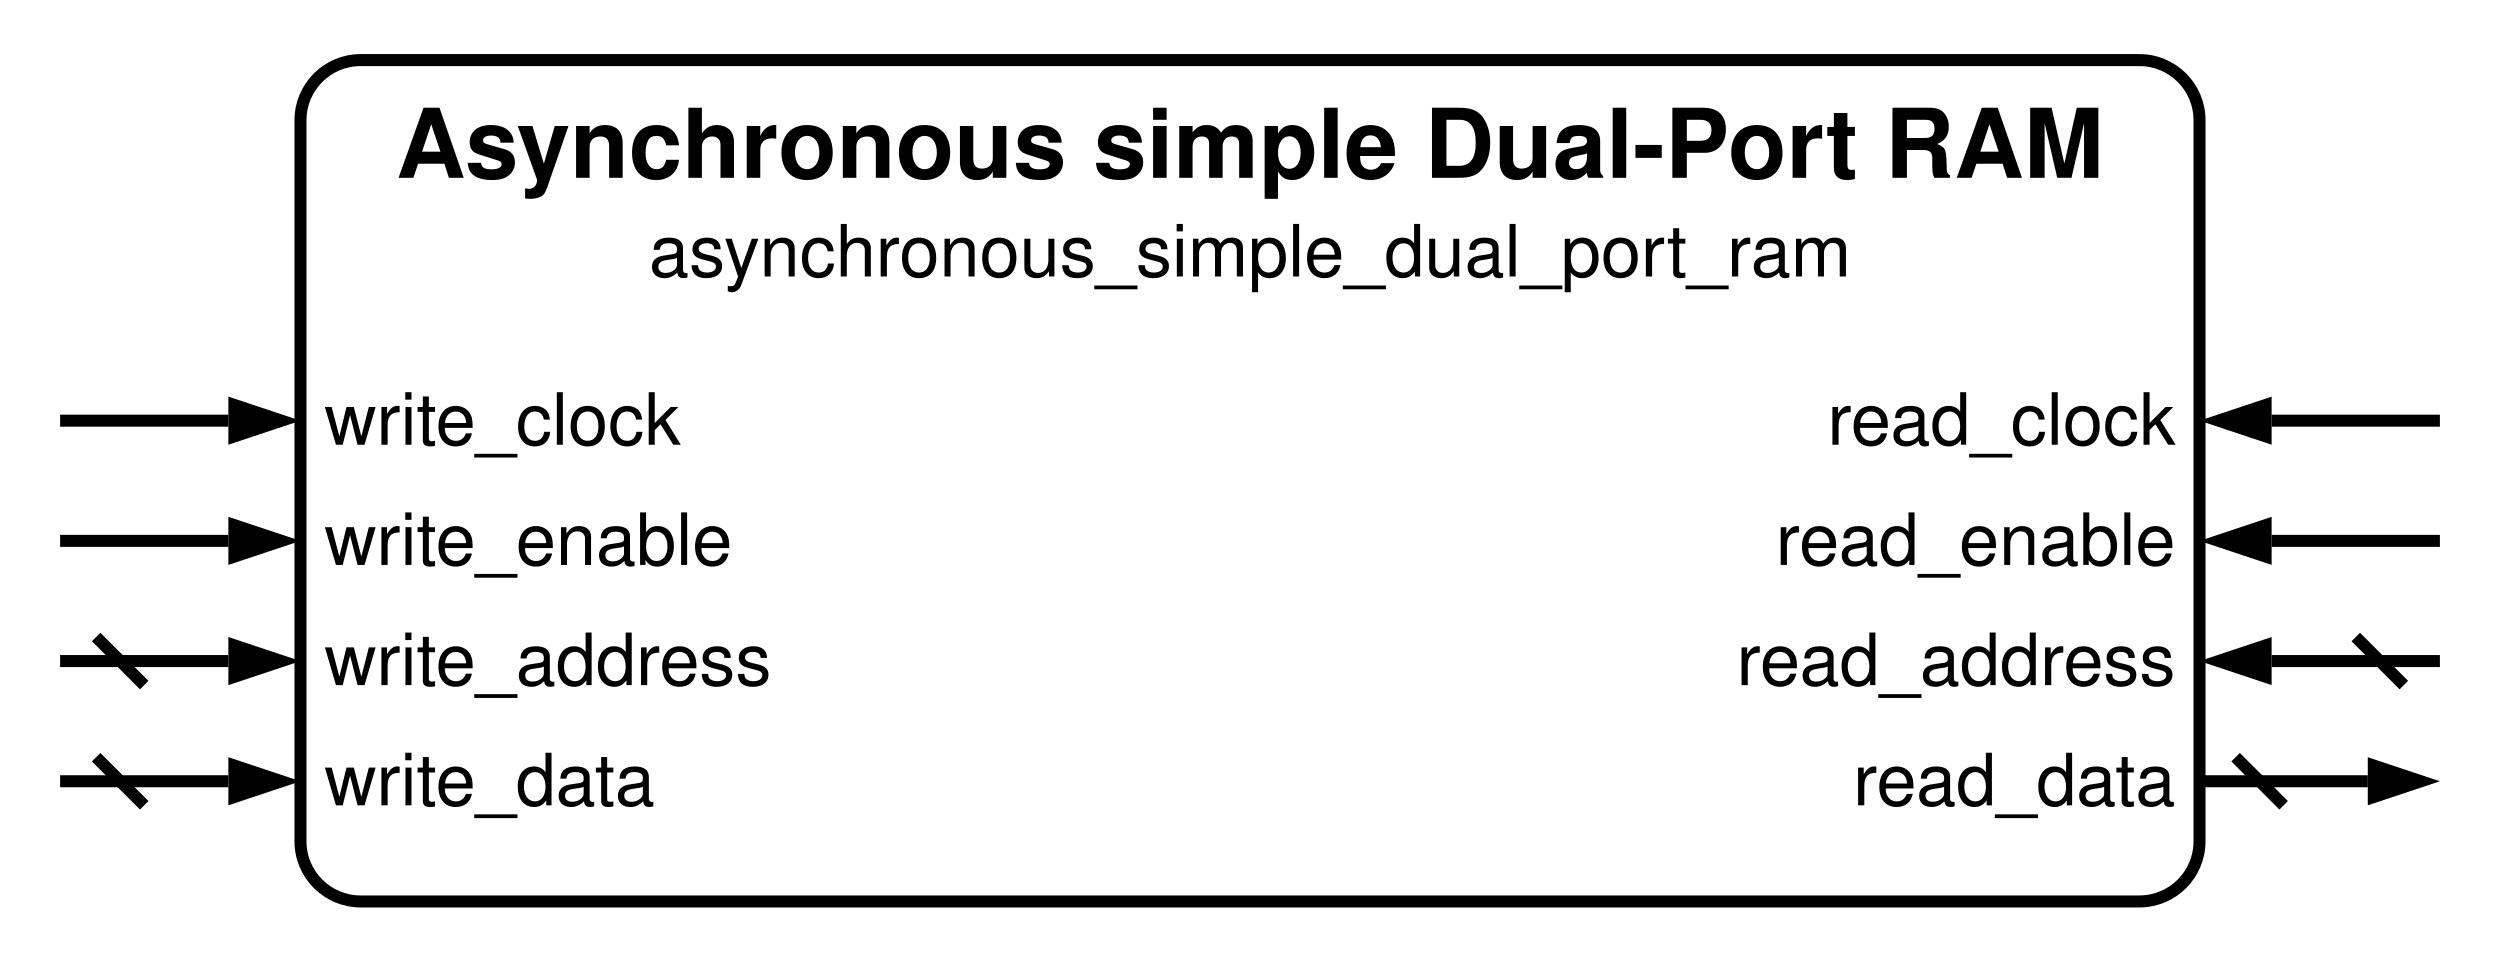
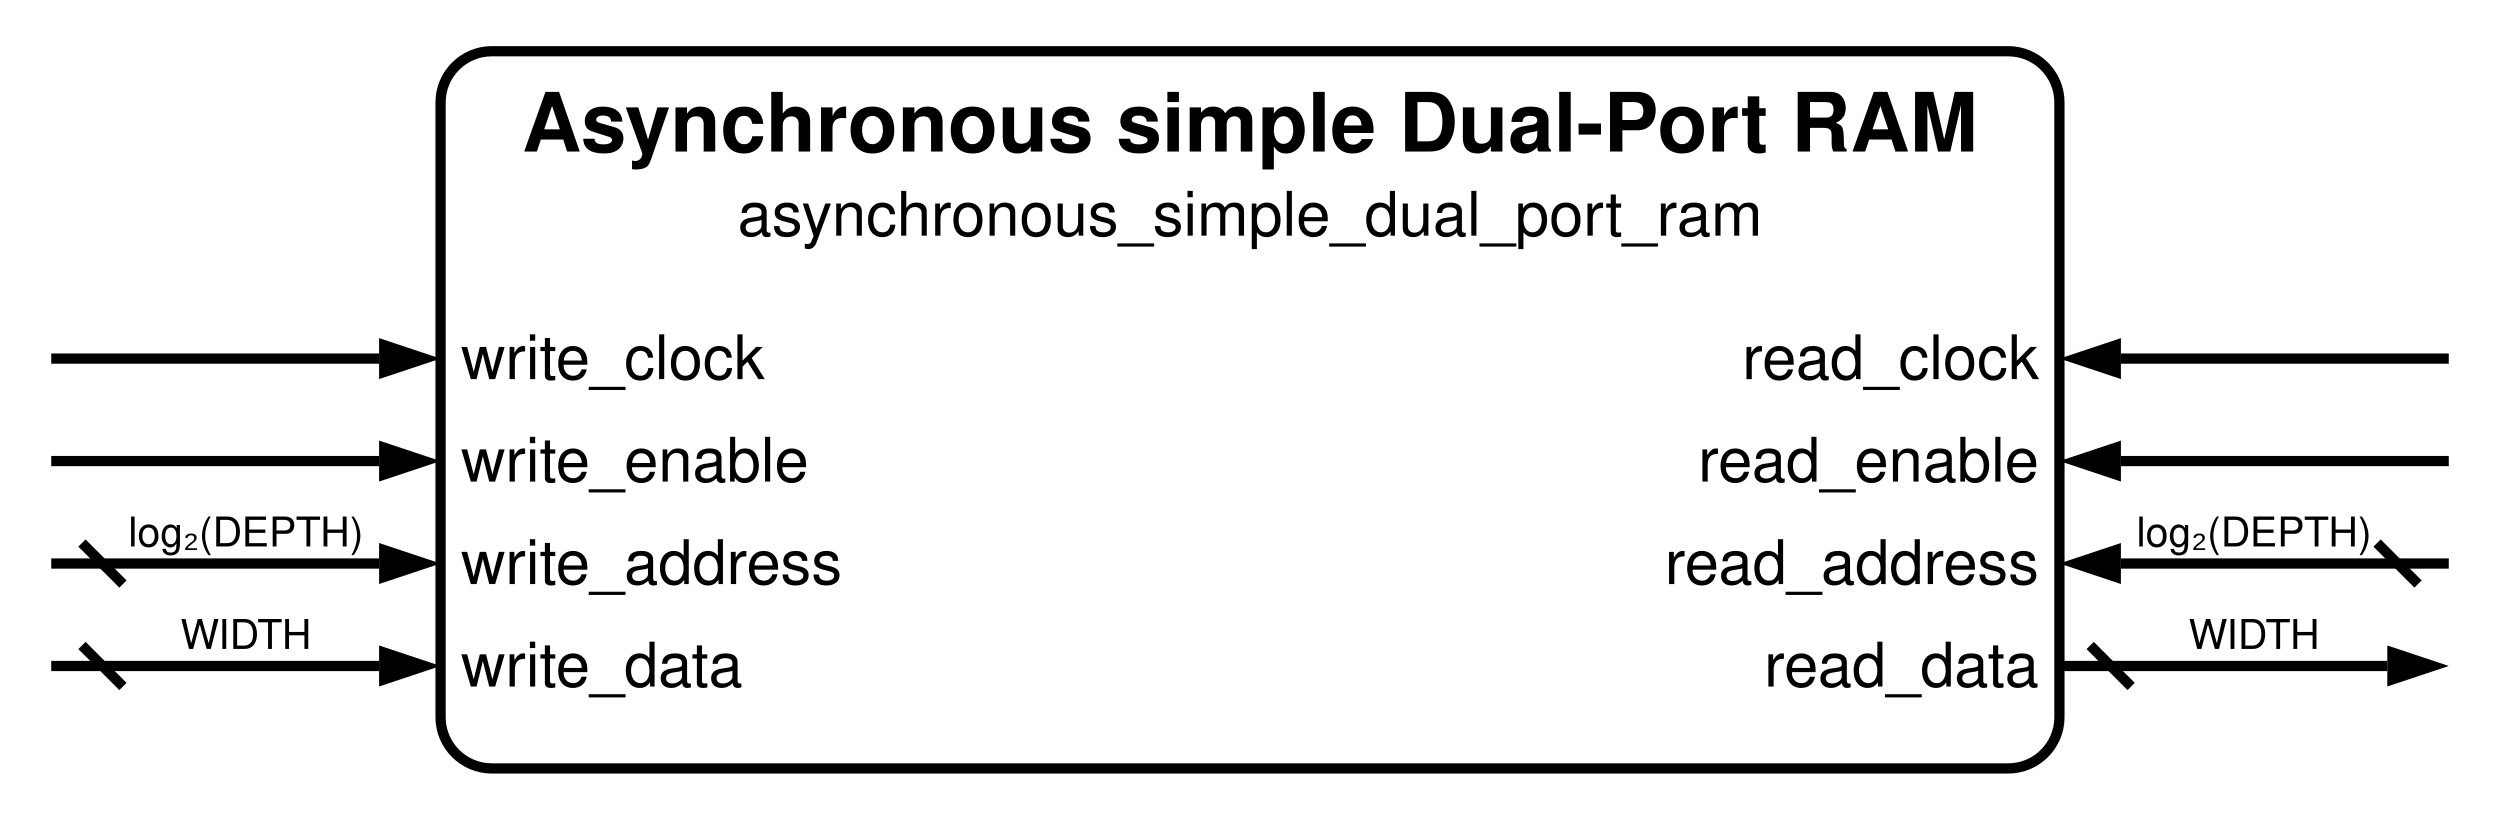
- <svg xmlns="http://www.w3.org/2000/svg" width="416" height="160" viewBox="0 0 208 80">
-   <rect x="25" y="5" width="158" height="70" fill="none" stroke="black" stroke-width="1" rx="5" />
-   <text x="104" y="12" text-anchor="middle" dominant-baseline="middle" font-family="Helvetica" font-size="8" font-weight="bold" fill="black">Asynchronous simple Dual-Port RAM</text>
-   <text x="104" y="21" text-anchor="middle" dominant-baseline="middle" font-family="Helvetica" font-size="6" font-weight="regular" fill="black">asynchronous_simple_dual_port_ram</text>
-   <text x="27" y="35" text-anchor="start" dominant-baseline="middle" font-family="Helvetica" font-size="6" font-weight="regular" fill="black">write_clock</text>
-   <line x1="19" y1="35" x2="5" y2="35" stroke="black" stroke-width="1" />
-   <path d="M 25 35 l -6 +2.0 v -4 z" fill="black" />
-   <text x="181" y="35" text-anchor="end" dominant-baseline="middle" font-family="Helvetica" font-size="6" font-weight="regular" fill="black">read_clock</text>
-   <line x1="189" y1="35" x2="203" y2="35" stroke="black" stroke-width="1" />
-   <path d="M 183 35 l +6 +2.0 v -4 z" fill="black" />
-   <text x="27" y="45" text-anchor="start" dominant-baseline="middle" font-family="Helvetica" font-size="6" font-weight="regular" fill="black">write_enable</text>
-   <line x1="19" y1="45" x2="5" y2="45" stroke="black" stroke-width="1" />
-   <path d="M 25 45 l -6 +2.0 v -4 z" fill="black" />
-   <text x="181" y="45" text-anchor="end" dominant-baseline="middle" font-family="Helvetica" font-size="6" font-weight="regular" fill="black">read_enable</text>
-   <line x1="189" y1="45" x2="203" y2="45" stroke="black" stroke-width="1" />
-   <path d="M 183 45 l +6 +2.0 v -4 z" fill="black" />
-   <text x="27" y="55" text-anchor="start" dominant-baseline="middle" font-family="Helvetica" font-size="6" font-weight="regular" fill="black">write_address</text>
-   <line x1="19" y1="55" x2="5" y2="55" stroke="black" stroke-width="1" />
-   <path d="M 25 55 l -6 +2.0 v -4 z" fill="black" />
+ <svg xmlns="http://www.w3.org/2000/svg" width="488" height="160" viewBox="0 0 244 80">
+   <rect x="43" y="5" width="158" height="70" fill="none" stroke="black" stroke-width="1" rx="5" />
+   <text x="122" y="12" text-anchor="middle" dominant-baseline="middle" font-family="Helvetica" font-size="8" font-weight="bold" fill="black">Asynchronous simple Dual-Port RAM</text>
+   <text x="122" y="21" text-anchor="middle" dominant-baseline="middle" font-family="Helvetica" font-size="6" font-weight="regular" fill="black">asynchronous_simple_dual_port_ram</text>
+   <text x="45" y="35" text-anchor="start" dominant-baseline="middle" font-family="Helvetica" font-size="6" font-weight="regular" fill="black">write_clock</text>
+   <line x1="37" y1="35" x2="5" y2="35" stroke="black" stroke-width="1" />
+   <path d="M 43 35 l -6 +2.0 v -4 z" fill="black" />
+   <text x="199" y="35" text-anchor="end" dominant-baseline="middle" font-family="Helvetica" font-size="6" font-weight="regular" fill="black">read_clock</text>
+   <line x1="207" y1="35" x2="239" y2="35" stroke="black" stroke-width="1" />
+   <path d="M 201 35 l +6 +2.0 v -4 z" fill="black" />
+   <text x="45" y="45" text-anchor="start" dominant-baseline="middle" font-family="Helvetica" font-size="6" font-weight="regular" fill="black">write_enable</text>
+   <line x1="37" y1="45" x2="5" y2="45" stroke="black" stroke-width="1" />
+   <path d="M 43 45 l -6 +2.0 v -4 z" fill="black" />
+   <text x="199" y="45" text-anchor="end" dominant-baseline="middle" font-family="Helvetica" font-size="6" font-weight="regular" fill="black">read_enable</text>
+   <line x1="207" y1="45" x2="239" y2="45" stroke="black" stroke-width="1" />
+   <path d="M 201 45 l +6 +2.0 v -4 z" fill="black" />
+   <text x="45" y="55" text-anchor="start" dominant-baseline="middle" font-family="Helvetica" font-size="6" font-weight="regular" fill="black">write_address</text>
+   <line x1="37" y1="55" x2="5" y2="55" stroke="black" stroke-width="1" />
+   <path d="M 43 55 l -6 +2.0 v -4 z" fill="black" />
  <line x1="8" y1="53" x2="12" y2="57" stroke="black" stroke-width="1" />
-   <text x="181" y="55" text-anchor="end" dominant-baseline="middle" font-family="Helvetica" font-size="6" font-weight="regular" fill="black">read_address</text>
-   <line x1="189" y1="55" x2="203" y2="55" stroke="black" stroke-width="1" />
-   <path d="M 183 55 l +6 +2.0 v -4 z" fill="black" />
-   <line x1="196" y1="53" x2="200" y2="57" stroke="black" stroke-width="1" />
-   <text x="27" y="65" text-anchor="start" dominant-baseline="middle" font-family="Helvetica" font-size="6" font-weight="regular" fill="black">write_data</text>
-   <line x1="19" y1="65" x2="5" y2="65" stroke="black" stroke-width="1" />
-   <path d="M 25 65 l -6 +2.0 v -4 z" fill="black" />
+   <text x="24" y="52" text-anchor="middle" dominant-baseline="middle" font-family="Helvetica" font-size="4" font-weight="regular" fill="black">log₂(DEPTH)</text>
+   <text x="199" y="55" text-anchor="end" dominant-baseline="middle" font-family="Helvetica" font-size="6" font-weight="regular" fill="black">read_address</text>
+   <line x1="207" y1="55" x2="239" y2="55" stroke="black" stroke-width="1" />
+   <path d="M 201 55 l +6 +2.0 v -4 z" fill="black" />
+   <line x1="232" y1="53" x2="236" y2="57" stroke="black" stroke-width="1" />
+   <text x="220" y="52" text-anchor="middle" dominant-baseline="middle" font-family="Helvetica" font-size="4" font-weight="regular" fill="black">log₂(DEPTH)</text>
+   <text x="45" y="65" text-anchor="start" dominant-baseline="middle" font-family="Helvetica" font-size="6" font-weight="regular" fill="black">write_data</text>
+   <line x1="37" y1="65" x2="5" y2="65" stroke="black" stroke-width="1" />
+   <path d="M 43 65 l -6 +2.0 v -4 z" fill="black" />
  <line x1="8" y1="63" x2="12" y2="67" stroke="black" stroke-width="1" />
-   <text x="181" y="65" text-anchor="end" dominant-baseline="middle" font-family="Helvetica" font-size="6" font-weight="regular" fill="black">read_data</text>
-   <line x1="183" y1="65" x2="197" y2="65" stroke="black" stroke-width="1" />
-   <path d="M 203 65 l -6 +2.0 v -4 z" fill="black" />
-   <line x1="186" y1="63" x2="190" y2="67" stroke="black" stroke-width="1" />
+   <text x="24" y="62" text-anchor="middle" dominant-baseline="middle" font-family="Helvetica" font-size="4" font-weight="regular" fill="black">WIDTH</text>
+   <text x="199" y="65" text-anchor="end" dominant-baseline="middle" font-family="Helvetica" font-size="6" font-weight="regular" fill="black">read_data</text>
+   <line x1="201" y1="65" x2="233" y2="65" stroke="black" stroke-width="1" />
+   <path d="M 239 65 l -6 +2.0 v -4 z" fill="black" />
+   <line x1="204" y1="63" x2="208" y2="67" stroke="black" stroke-width="1" />
+   <text x="220" y="62" text-anchor="middle" dominant-baseline="middle" font-family="Helvetica" font-size="4" font-weight="regular" fill="black">WIDTH</text>
  <style>
      @media (prefers-color-scheme: dark) {
        :root {
          filter: invert(100%) hue-rotate(180deg);
        }
      }
    </style>
</svg>
